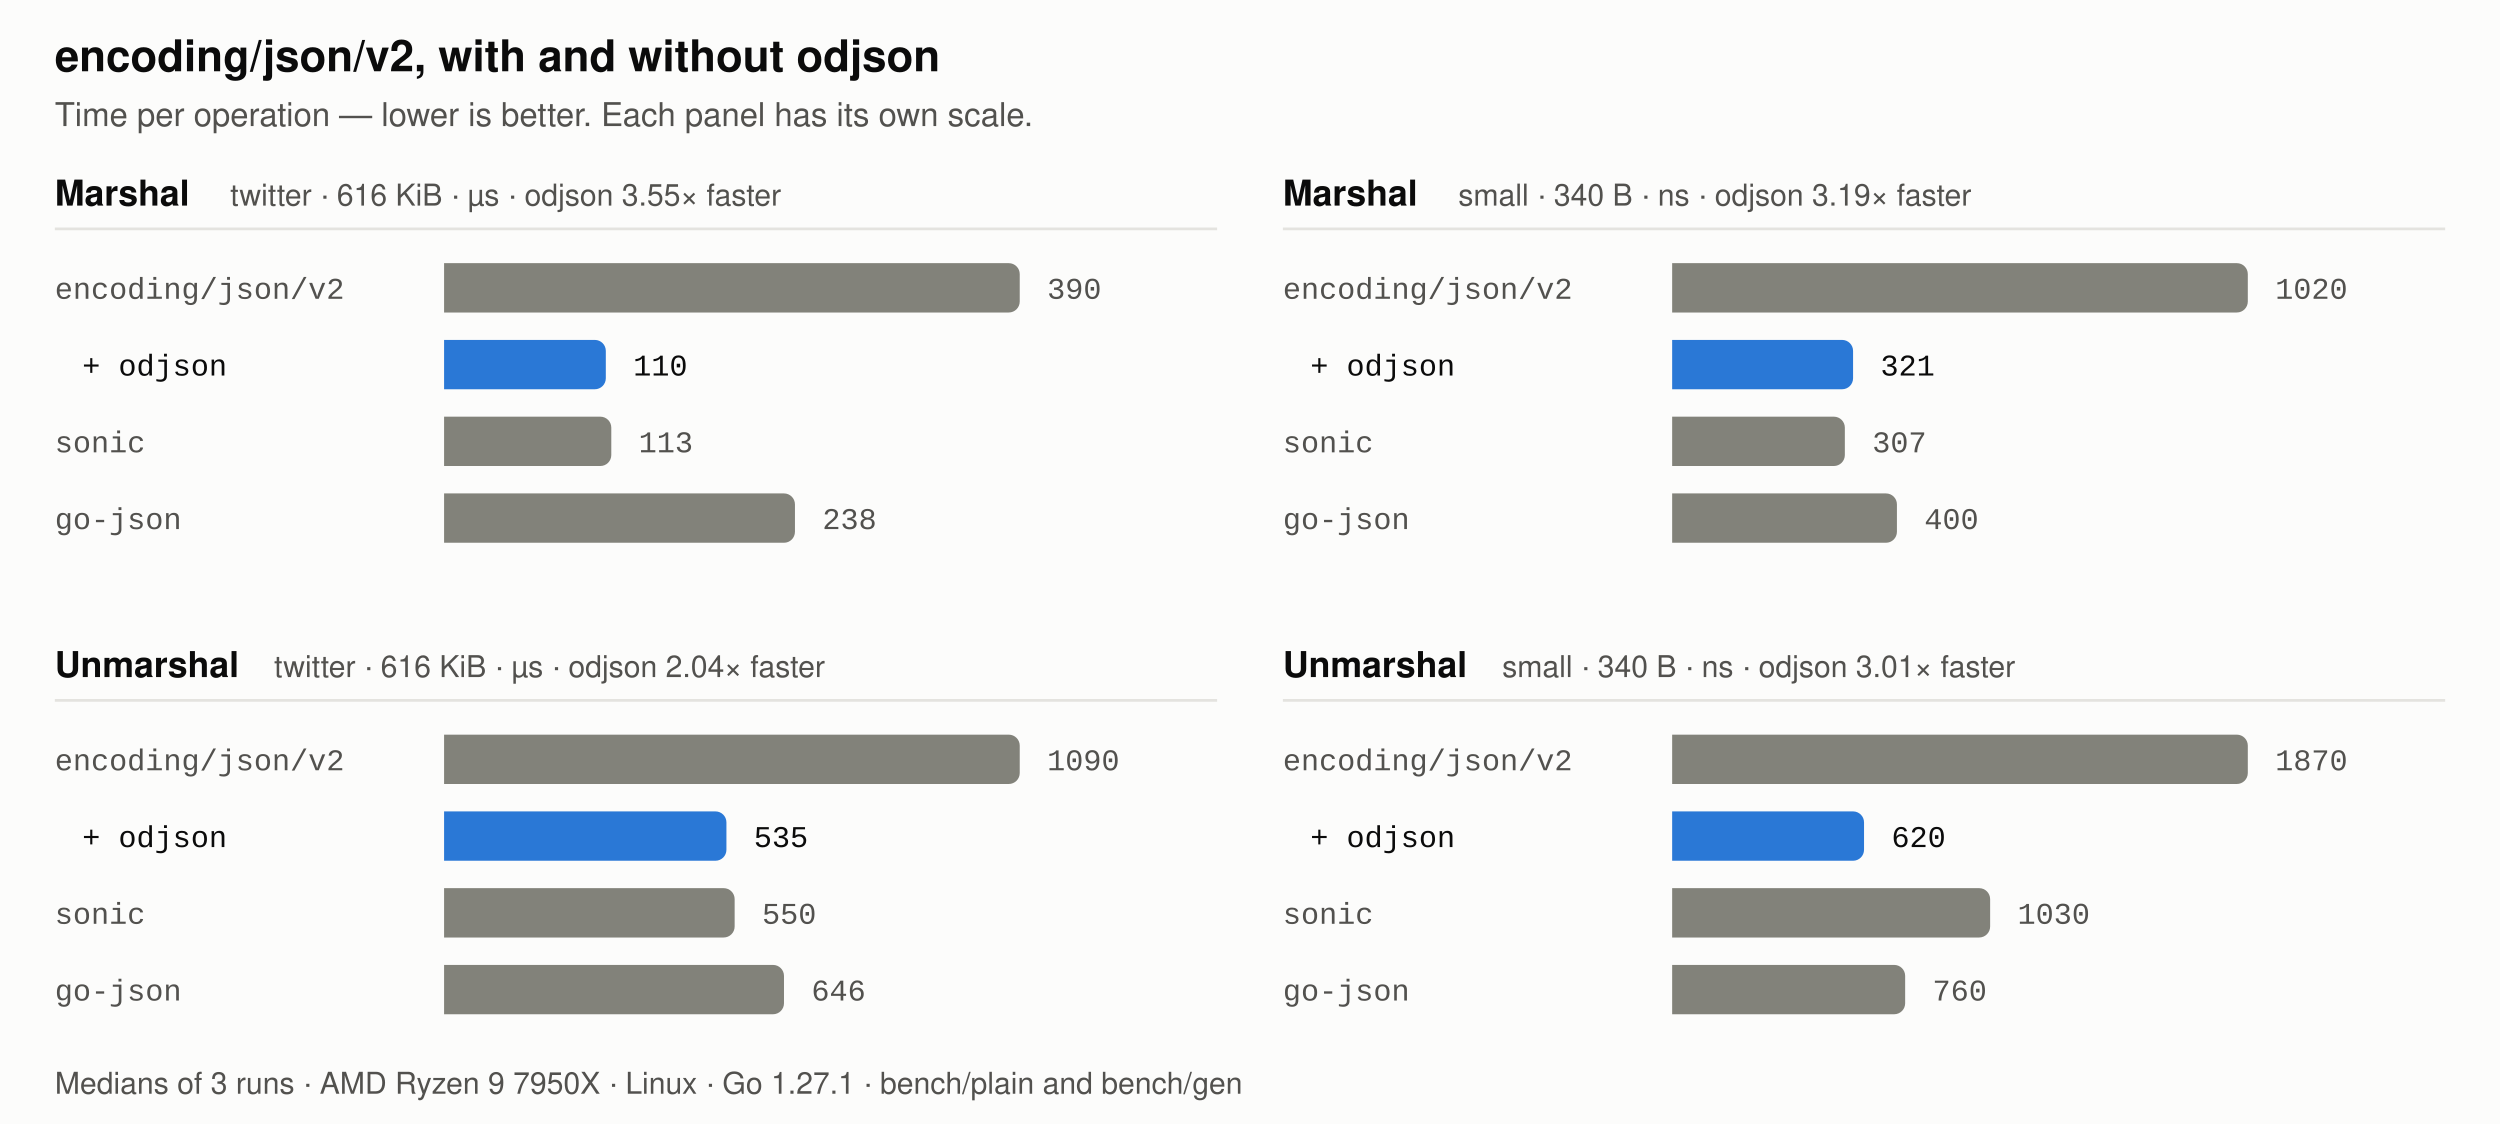
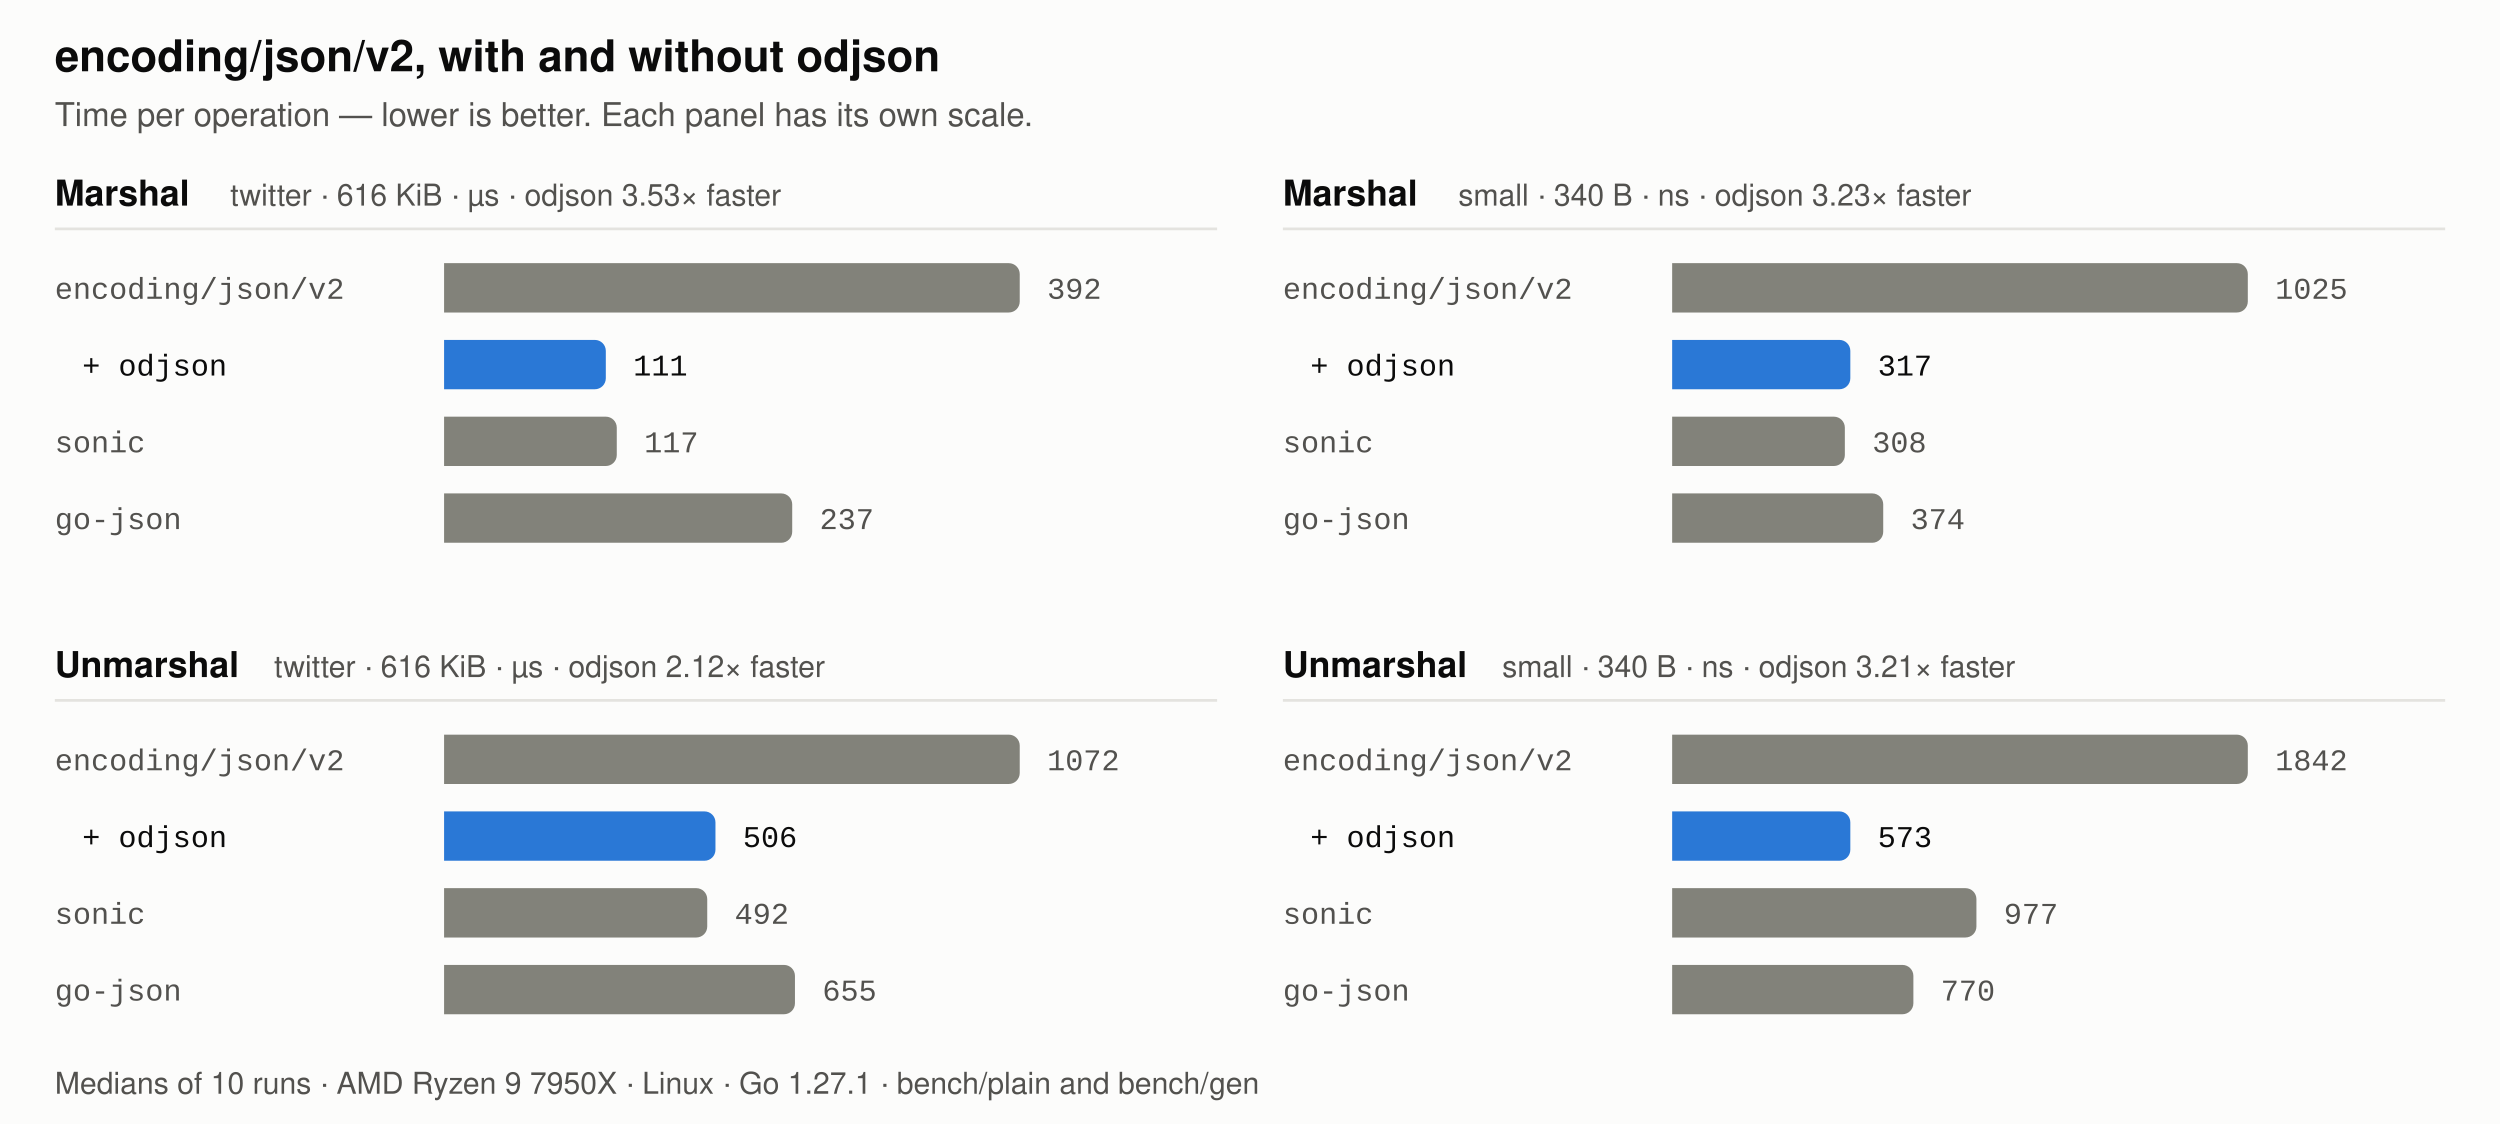
- <svg xmlns="http://www.w3.org/2000/svg" width="912" height="410" viewBox="0 0 912 410" role="img" aria-label="Benchmark comparison, lower is better. Marshal twitter · 616 KiB: encoding/json/v2 390 µs, + odjson 110 µs, sonic 113 µs, go-json 238 µs. Marshal small · 340 B: encoding/json/v2 1020 ns, + odjson 321 ns, sonic 307 ns, go-json 400 ns. Unmarshal twitter · 616 KiB: encoding/json/v2 1090 µs, + odjson 535 µs, sonic 550 µs, go-json 646 µs. Unmarshal small · 340 B: encoding/json/v2 1870 ns, + odjson 620 ns, sonic 1030 ns, go-json 760 ns.">
+ <svg xmlns="http://www.w3.org/2000/svg" width="912" height="410" viewBox="0 0 912 410" role="img" aria-label="Benchmark comparison, lower is better. Marshal twitter · 616 KiB: encoding/json/v2 392 µs, + odjson 111 µs, sonic 117 µs, go-json 237 µs. Marshal small · 340 B: encoding/json/v2 1025 ns, + odjson 317 ns, sonic 308 ns, go-json 374 ns. Unmarshal twitter · 616 KiB: encoding/json/v2 1072 µs, + odjson 506 µs, sonic 492 µs, go-json 655 µs. Unmarshal small · 340 B: encoding/json/v2 1842 ns, + odjson 573 ns, sonic 977 ns, go-json 770 ns.">
  <style>
text{font-family:-apple-system,BlinkMacSystemFont,"Segoe UI",Helvetica,Arial,sans-serif}
.mono{font-family:ui-monospace,SFMono-Regular,Menlo,Consolas,"Liberation Mono",monospace}
.t1{fill:#0b0b0b}.t2{fill:#52514e}
</style>
  <rect width="912" height="410" fill="#fcfcfb" />
  <text class="t1" x="20" y="26" font-size="16" font-weight="600">encoding/json/v2, with and without odjson</text>
  <text class="t2" x="20" y="46" font-size="12">Time per operation — lower is better. Each panel has its own scale.</text>
  <text class="t1" x="20" y="75" font-size="13" font-weight="600">Marshal</text>
-   <text class="t2" x="84" y="75" font-size="11">twitter · 616 KiB · µs · odjson 3.55× faster</text>
+   <text class="t2" x="84" y="75" font-size="11">twitter · 616 KiB · µs · odjson 3.53× faster</text>
  <rect x="20" y="83" width="424" height="1" fill="#e4e3df" />
  <text class="mono t2" x="20" y="109" font-size="11">encoding/json/v2</text>
  <path d="M162 96 h206 a4 4 0 0 1 4 4 v10 a4 4 0 0 1 -4 4 h-206 z" fill="#82827a" />
-   <text class="mono t2" x="382" y="109" font-size="11">390</text>
+   <text class="mono t2" x="382" y="109" font-size="11">392</text>
  <text class="mono t1" x="30" y="137" font-size="11">+ odjson</text>
  <path d="M162 124 h55 a4 4 0 0 1 4 4 v10 a4 4 0 0 1 -4 4 h-55 z" fill="#2a78d6" />
-   <text class="mono t1" x="231" y="137" font-size="11">110</text>
+   <text class="mono t1" x="231" y="137" font-size="11">111</text>
  <text class="mono t2" x="20" y="165" font-size="11">sonic</text>
-   <path d="M162 152 h57 a4 4 0 0 1 4 4 v10 a4 4 0 0 1 -4 4 h-57 z" fill="#82827a" />
-   <text class="mono t2" x="233" y="165" font-size="11">113</text>
+   <path d="M162 152 h59 a4 4 0 0 1 4 4 v10 a4 4 0 0 1 -4 4 h-59 z" fill="#82827a" />
+   <text class="mono t2" x="235" y="165" font-size="11">117</text>
  <text class="mono t2" x="20" y="193" font-size="11">go-json</text>
-   <path d="M162 180 h124 a4 4 0 0 1 4 4 v10 a4 4 0 0 1 -4 4 h-124 z" fill="#82827a" />
-   <text class="mono t2" x="300" y="193" font-size="11">238</text>
+   <path d="M162 180 h123 a4 4 0 0 1 4 4 v10 a4 4 0 0 1 -4 4 h-123 z" fill="#82827a" />
+   <text class="mono t2" x="299" y="193" font-size="11">237</text>
  <text class="t1" x="468" y="75" font-size="13" font-weight="600">Marshal</text>
-   <text class="t2" x="532" y="75" font-size="11">small · 340 B · ns · odjson 3.19× faster</text>
+   <text class="t2" x="532" y="75" font-size="11">small · 340 B · ns · odjson 3.23× faster</text>
  <rect x="468" y="83" width="424" height="1" fill="#e4e3df" />
  <text class="mono t2" x="468" y="109" font-size="11">encoding/json/v2</text>
  <path d="M610 96 h206 a4 4 0 0 1 4 4 v10 a4 4 0 0 1 -4 4 h-206 z" fill="#82827a" />
-   <text class="mono t2" x="830" y="109" font-size="11">1020</text>
+   <text class="mono t2" x="830" y="109" font-size="11">1025</text>
  <text class="mono t1" x="478" y="137" font-size="11">+ odjson</text>
-   <path d="M610 124 h62 a4 4 0 0 1 4 4 v10 a4 4 0 0 1 -4 4 h-62 z" fill="#2a78d6" />
-   <text class="mono t1" x="686" y="137" font-size="11">321</text>
+   <path d="M610 124 h61 a4 4 0 0 1 4 4 v10 a4 4 0 0 1 -4 4 h-61 z" fill="#2a78d6" />
+   <text class="mono t1" x="685" y="137" font-size="11">317</text>
  <text class="mono t2" x="468" y="165" font-size="11">sonic</text>
  <path d="M610 152 h59 a4 4 0 0 1 4 4 v10 a4 4 0 0 1 -4 4 h-59 z" fill="#82827a" />
-   <text class="mono t2" x="683" y="165" font-size="11">307</text>
+   <text class="mono t2" x="683" y="165" font-size="11">308</text>
  <text class="mono t2" x="468" y="193" font-size="11">go-json</text>
-   <path d="M610 180 h78 a4 4 0 0 1 4 4 v10 a4 4 0 0 1 -4 4 h-78 z" fill="#82827a" />
-   <text class="mono t2" x="702" y="193" font-size="11">400</text>
+   <path d="M610 180 h73 a4 4 0 0 1 4 4 v10 a4 4 0 0 1 -4 4 h-73 z" fill="#82827a" />
+   <text class="mono t2" x="697" y="193" font-size="11">374</text>
  <text class="t1" x="20" y="247" font-size="13" font-weight="600">Unmarshal</text>
-   <text class="t2" x="100" y="247" font-size="11">twitter · 616 KiB · µs · odjson 2.04× faster</text>
+   <text class="t2" x="100" y="247" font-size="11">twitter · 616 KiB · µs · odjson 2.12× faster</text>
  <rect x="20" y="255" width="424" height="1" fill="#e4e3df" />
  <text class="mono t2" x="20" y="281" font-size="11">encoding/json/v2</text>
  <path d="M162 268 h206 a4 4 0 0 1 4 4 v10 a4 4 0 0 1 -4 4 h-206 z" fill="#82827a" />
-   <text class="mono t2" x="382" y="281" font-size="11">1090</text>
+   <text class="mono t2" x="382" y="281" font-size="11">1072</text>
  <text class="mono t1" x="30" y="309" font-size="11">+ odjson</text>
-   <path d="M162 296 h99 a4 4 0 0 1 4 4 v10 a4 4 0 0 1 -4 4 h-99 z" fill="#2a78d6" />
-   <text class="mono t1" x="275" y="309" font-size="11">535</text>
+   <path d="M162 296 h95 a4 4 0 0 1 4 4 v10 a4 4 0 0 1 -4 4 h-95 z" fill="#2a78d6" />
+   <text class="mono t1" x="271" y="309" font-size="11">506</text>
  <text class="mono t2" x="20" y="337" font-size="11">sonic</text>
-   <path d="M162 324 h102 a4 4 0 0 1 4 4 v10 a4 4 0 0 1 -4 4 h-102 z" fill="#82827a" />
-   <text class="mono t2" x="278" y="337" font-size="11">550</text>
+   <path d="M162 324 h92 a4 4 0 0 1 4 4 v10 a4 4 0 0 1 -4 4 h-92 z" fill="#82827a" />
+   <text class="mono t2" x="268" y="337" font-size="11">492</text>
  <text class="mono t2" x="20" y="365" font-size="11">go-json</text>
-   <path d="M162 352 h120 a4 4 0 0 1 4 4 v10 a4 4 0 0 1 -4 4 h-120 z" fill="#82827a" />
-   <text class="mono t2" x="296" y="365" font-size="11">646</text>
+   <path d="M162 352 h124 a4 4 0 0 1 4 4 v10 a4 4 0 0 1 -4 4 h-124 z" fill="#82827a" />
+   <text class="mono t2" x="300" y="365" font-size="11">655</text>
  <text class="t1" x="468" y="247" font-size="13" font-weight="600">Unmarshal</text>
-   <text class="t2" x="548" y="247" font-size="11">small · 340 B · ns · odjson 3.01× faster</text>
+   <text class="t2" x="548" y="247" font-size="11">small · 340 B · ns · odjson 3.21× faster</text>
  <rect x="468" y="255" width="424" height="1" fill="#e4e3df" />
  <text class="mono t2" x="468" y="281" font-size="11">encoding/json/v2</text>
  <path d="M610 268 h206 a4 4 0 0 1 4 4 v10 a4 4 0 0 1 -4 4 h-206 z" fill="#82827a" />
-   <text class="mono t2" x="830" y="281" font-size="11">1870</text>
+   <text class="mono t2" x="830" y="281" font-size="11">1842</text>
  <text class="mono t1" x="478" y="309" font-size="11">+ odjson</text>
-   <path d="M610 296 h66 a4 4 0 0 1 4 4 v10 a4 4 0 0 1 -4 4 h-66 z" fill="#2a78d6" />
-   <text class="mono t1" x="690" y="309" font-size="11">620</text>
+   <path d="M610 296 h61 a4 4 0 0 1 4 4 v10 a4 4 0 0 1 -4 4 h-61 z" fill="#2a78d6" />
+   <text class="mono t1" x="685" y="309" font-size="11">573</text>
  <text class="mono t2" x="468" y="337" font-size="11">sonic</text>
-   <path d="M610 324 h112 a4 4 0 0 1 4 4 v10 a4 4 0 0 1 -4 4 h-112 z" fill="#82827a" />
-   <text class="mono t2" x="736" y="337" font-size="11">1030</text>
+   <path d="M610 324 h107 a4 4 0 0 1 4 4 v10 a4 4 0 0 1 -4 4 h-107 z" fill="#82827a" />
+   <text class="mono t2" x="731" y="337" font-size="11">977</text>
  <text class="mono t2" x="468" y="365" font-size="11">go-json</text>
-   <path d="M610 352 h81 a4 4 0 0 1 4 4 v10 a4 4 0 0 1 -4 4 h-81 z" fill="#82827a" />
-   <text class="mono t2" x="705" y="365" font-size="11">760</text>
-   <text class="t2" x="20" y="399" font-size="11">Medians of 3 runs · AMD Ryzen 9 7950X · Linux · Go 1.27.1 · bench/plain and bench/gen</text>
+   <path d="M610 352 h84 a4 4 0 0 1 4 4 v10 a4 4 0 0 1 -4 4 h-84 z" fill="#82827a" />
+   <text class="mono t2" x="708" y="365" font-size="11">770</text>
+   <text class="t2" x="20" y="399" font-size="11">Medians of 10 runs · AMD Ryzen 9 7950X · Linux · Go 1.27.1 · bench/plain and bench/gen</text>
</svg>
